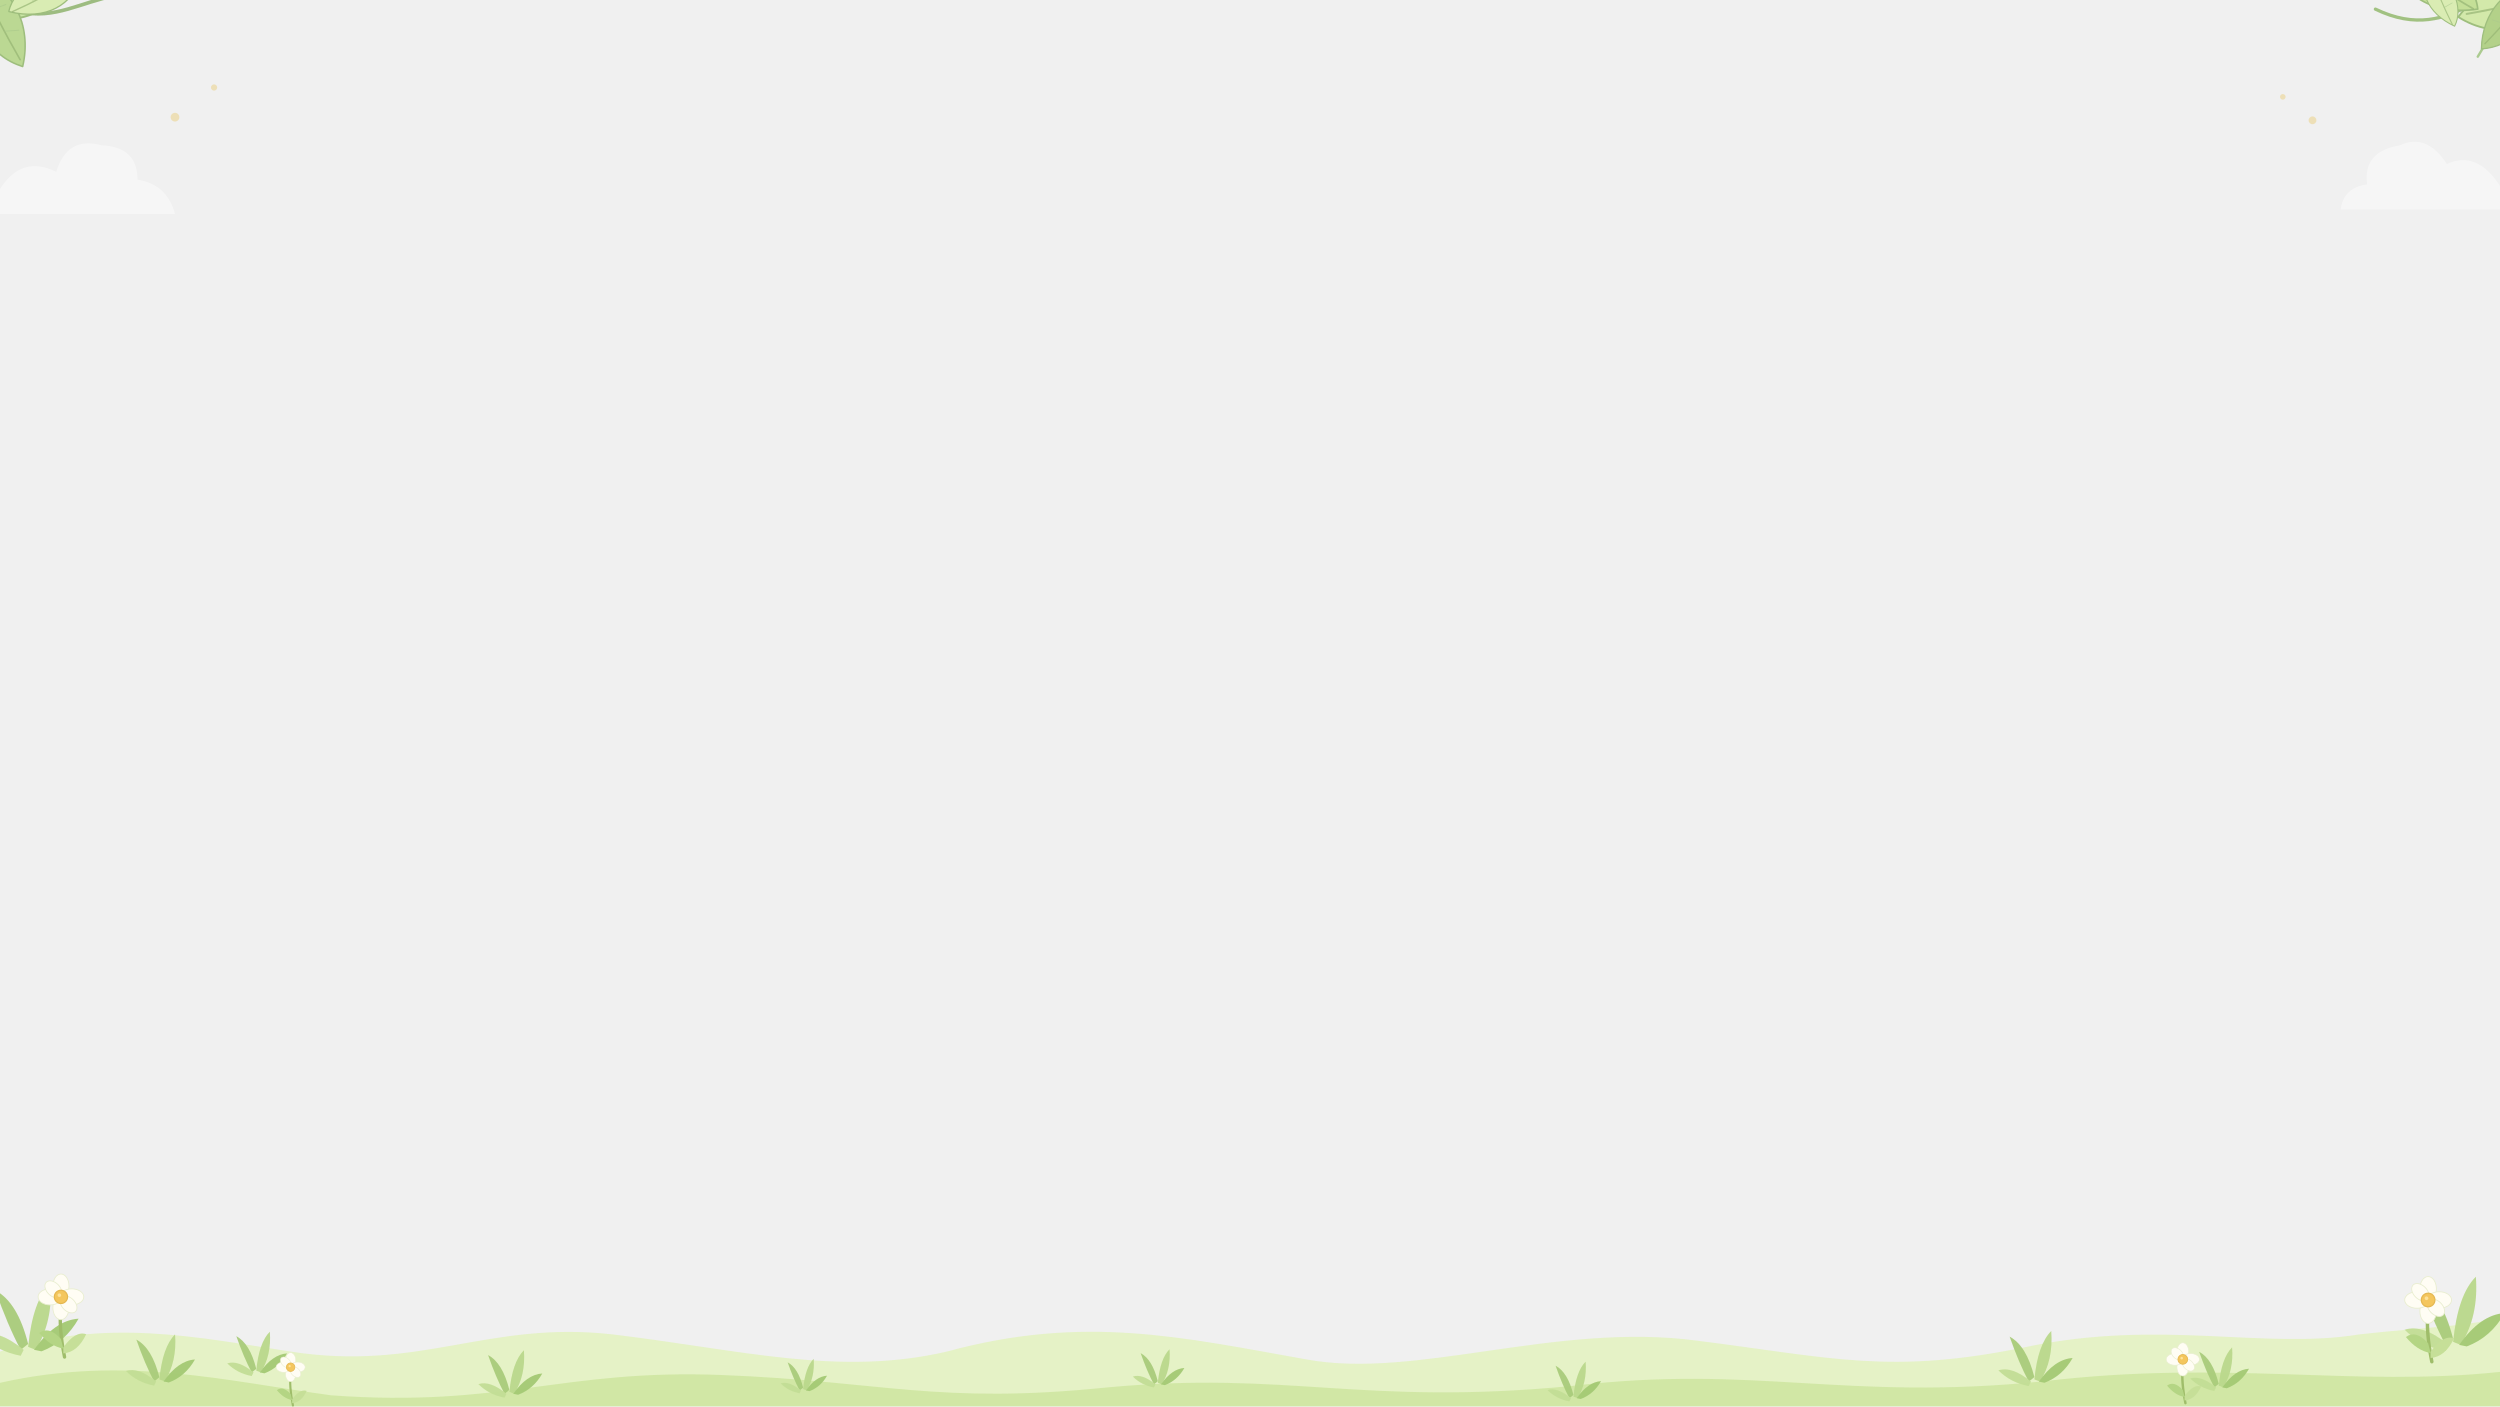
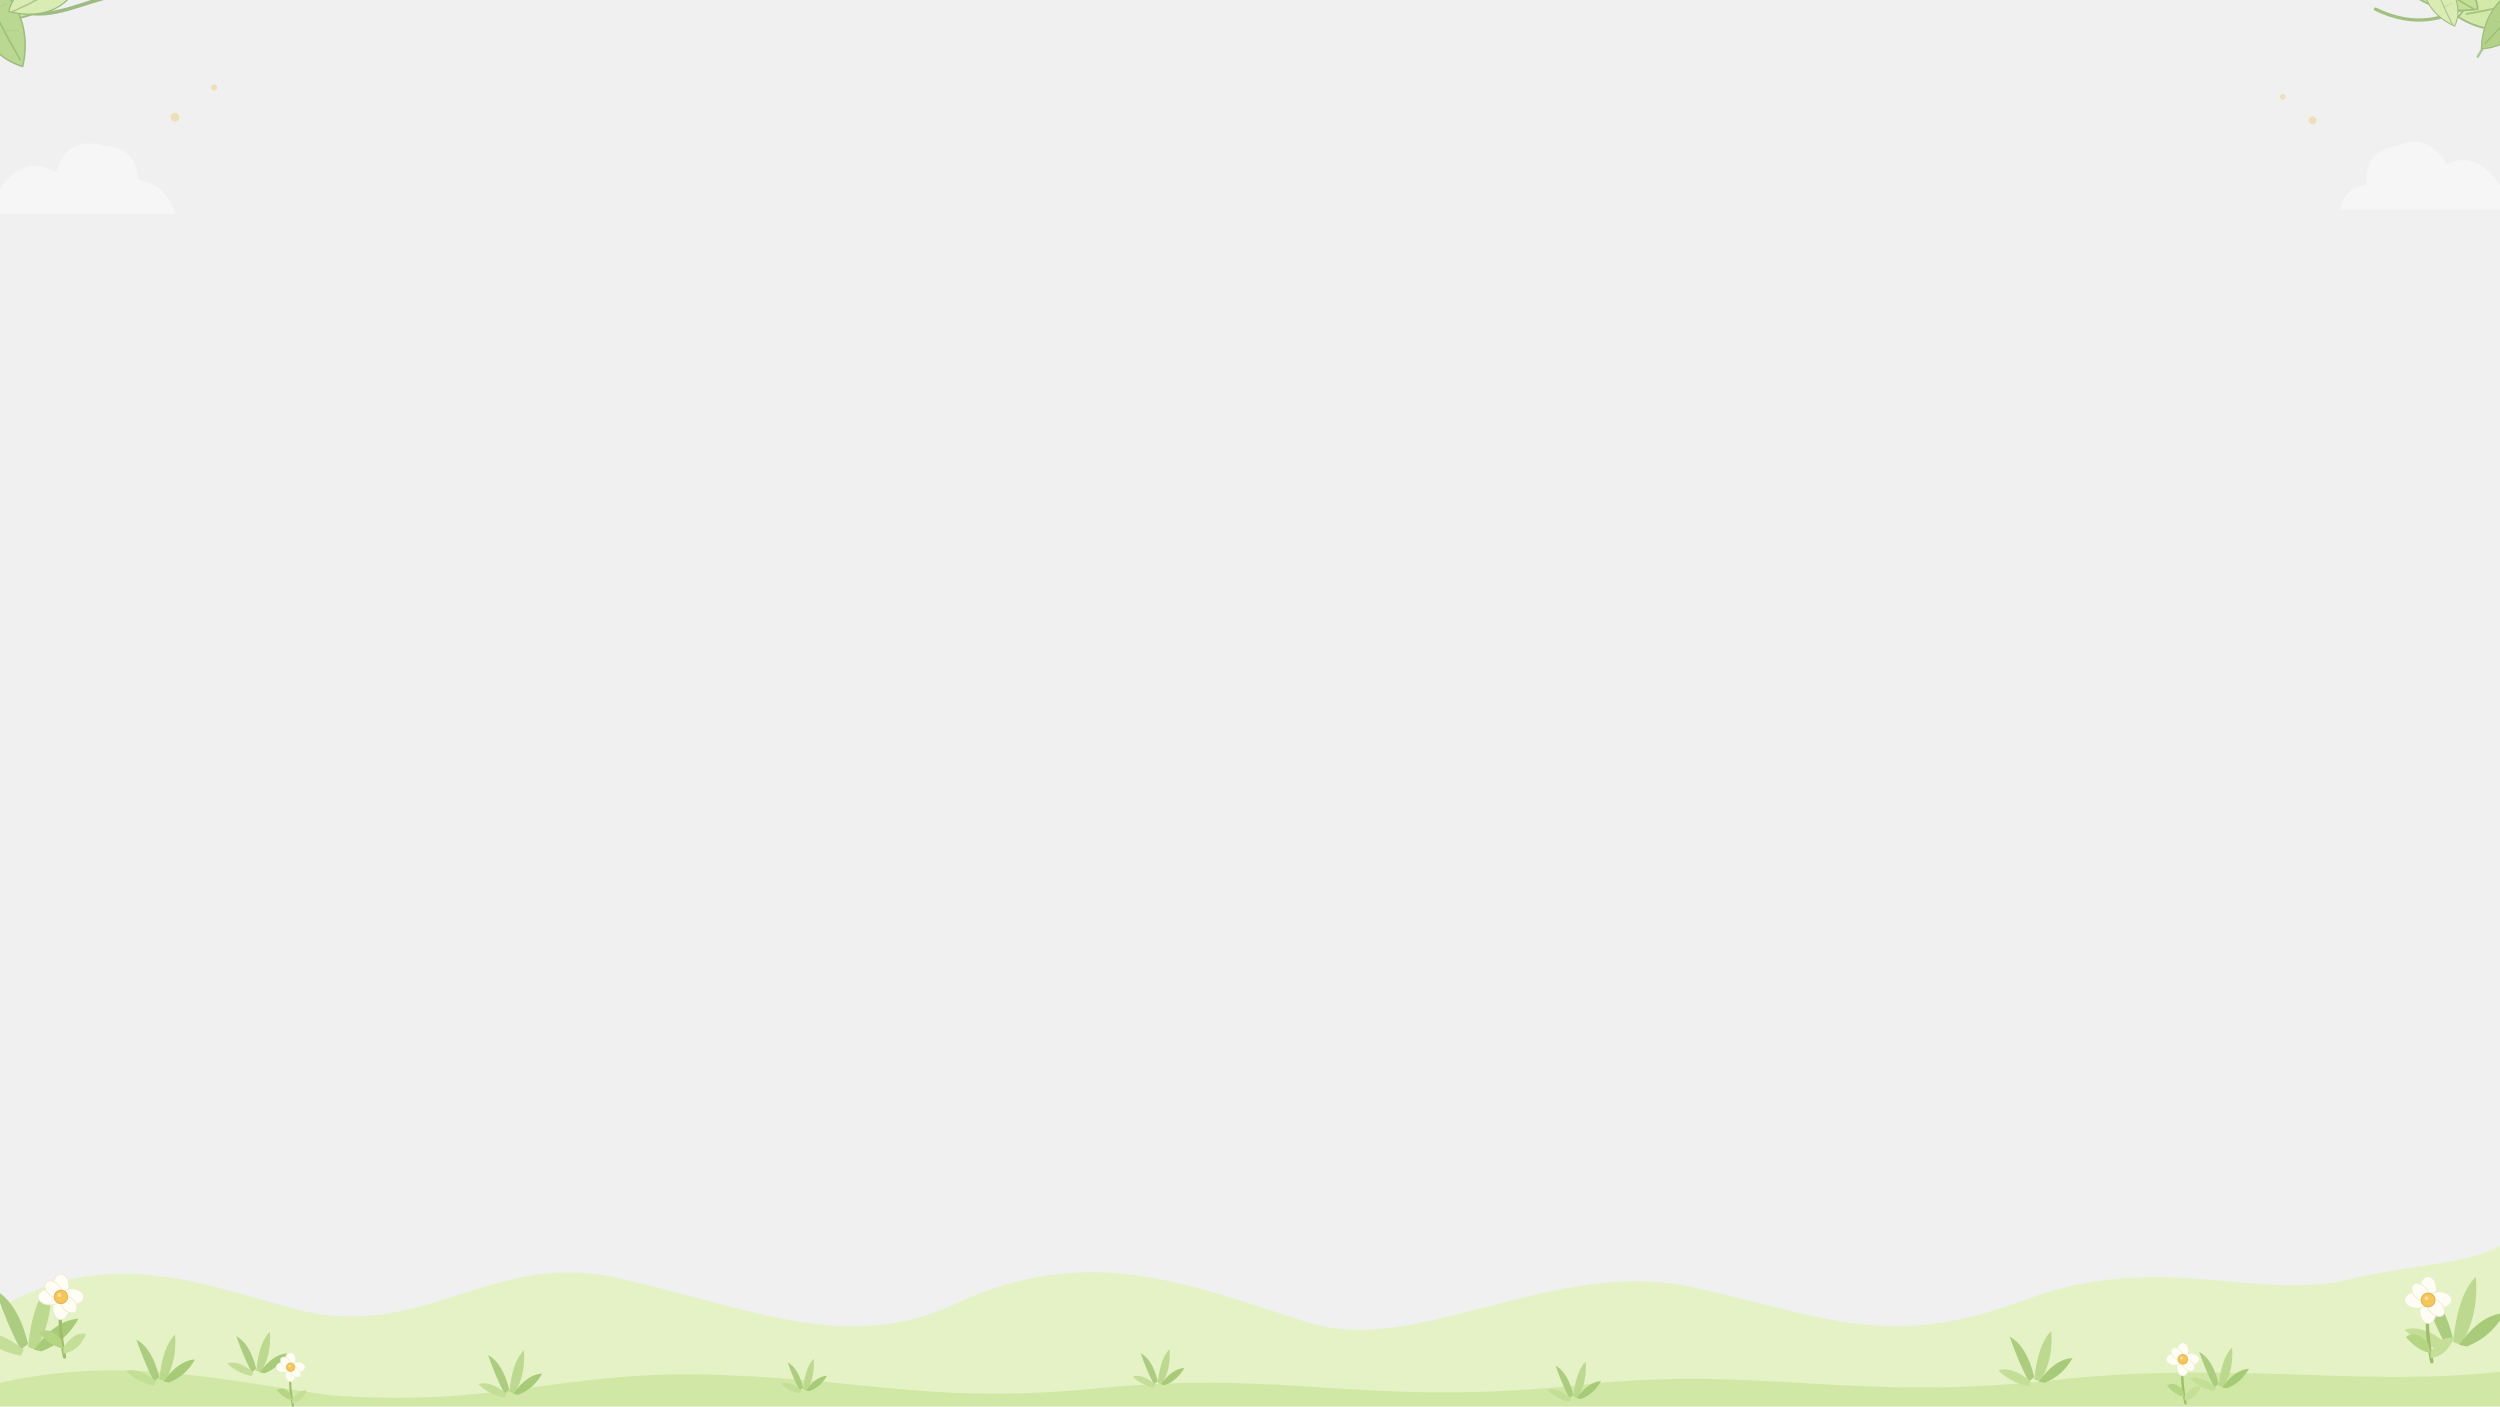
<svg xmlns="http://www.w3.org/2000/svg" xmlns:xlink="http://www.w3.org/1999/xlink" width="1600" height="900" viewBox="0 0 1600 900" preserveAspectRatio="none">
  <defs>
    <g id="leaf">
      <path d="M0 0 C12 -26 52 -39 90 -21 C73 9 39 20 0 0Z" fill="currentColor" stroke="#98BA75" stroke-width="1.5" stroke-linejoin="round" />
      <path d="M4 1 Q40 -6 83 -20" fill="none" stroke="#8EAF69" stroke-width="1.6" stroke-linecap="round" opacity=".68" />
      <path d="M30 -4 L28 -18 M53 -11 L55 -25" fill="none" stroke="#A5C685" stroke-width="1" opacity=".62" />
    </g>
    <g id="grass">
      <path d="M0 38 Q-7 10 -22 2 Q-14 25 -5 42Z" fill="#AACC7C" />
      <path d="M0 40 Q3 9 15 -3 Q17 23 5 42Z" fill="#BAD88C" />
      <path d="M4 42 Q18 22 34 21 Q25 37 9 43Z" fill="#A4CA75" />
      <path d="M-3 42 Q-20 28 -32 32 Q-21 43 -5 46Z" fill="#C3DE96" />
    </g>
    <g id="daisy">
      <path d="M0 8 Q-2 25 3 50" stroke="#9FBD6A" stroke-width="2.8" stroke-linecap="round" fill="none" />
      <path d="M0 35 Q-10 24 -18 30 Q-9 41 2 43" fill="#B4D584" />
      <path d="M2 42 Q12 28 21 31 Q14 46 2 47" fill="#C6DF98" />
      <g fill="#FFFDF4" stroke="#E8EDCF" stroke-width=".7">
        <ellipse cx="0" cy="-9" rx="6.7" ry="10" />
        <ellipse cx="0" cy="9" rx="6.7" ry="10" />
        <ellipse cx="-9" cy="0" rx="10" ry="6.7" />
        <ellipse cx="9" cy="0" rx="10" ry="6.7" />
        <ellipse cx="-6.3" cy="-6.3" rx="5.5" ry="8.3" transform="rotate(-45 -6.3 -6.3)" />
        <ellipse cx="6.3" cy="6.3" rx="5.5" ry="8.3" transform="rotate(-45 6.3 6.3)" />
      </g>
      <circle r="5.5" fill="#F4C65D" stroke="#E4B750" stroke-width="1" />
      <circle cx="-1.3" cy="-1.4" r="1.5" fill="#FFE9A7" opacity=".8" />
    </g>
  </defs>
  <g opacity=".94" transform="translate(-24 -16) scale(0.78)">
    <path d="M-20 -8 C10 5 19 23 47 30 S98 22 125 17" fill="none" stroke="#98B97A" stroke-width="3" stroke-linecap="round" />
    <path d="M18 15 C30 27 31 42 32 61" fill="none" stroke="#A6C889" stroke-width="2.3" stroke-linecap="round" />
    <use xlink:href="#leaf" transform="translate(-18 13) rotate(15) scale(1.07)" color="#C7E4A0" />
    <use xlink:href="#leaf" transform="translate(16 4) rotate(78) scale(.85)" color="#B8D78D" />
    <use xlink:href="#leaf" transform="translate(38 30) rotate(-13) scale(.72)" color="#D8ECAF" />
    <use xlink:href="#leaf" transform="translate(62 19) rotate(-27) scale(.66)" color="#B1D083" />
    <use xlink:href="#leaf" transform="translate(5 53) rotate(-62) scale(.48)" color="#CBE5A1" />
  </g>
  <g transform="translate(1624 -16) scale(-0.78 0.78)" opacity=".93">
    <path d="M-22 -5 C9 8 32 12 54 24 S100 44 133 28" fill="none" stroke="#9BBE79" stroke-width="2.7" stroke-linecap="round" />
    <path d="M32 17 Q32 40 49 67" fill="none" stroke="#A6C889" stroke-width="2" stroke-linecap="round" />
    <use xlink:href="#leaf" transform="translate(-27 10) rotate(28) scale(1.03)" color="#D1E8A5" />
    <use xlink:href="#leaf" transform="translate(4 9) rotate(64) scale(.72)" color="#AFCF82" />
    <use xlink:href="#leaf" transform="translate(49 28) rotate(-19) scale(.92)" color="#C1DE91" />
    <use xlink:href="#leaf" transform="translate(68 42) rotate(-52) scale(.58)" color="#D8ECAF" />
    <use xlink:href="#leaf" transform="translate(17 66) rotate(-70) scale(.40)" color="#B7D88E" />
  </g>
  <g opacity=".42" fill="#FFFFFF">
    <path d="M0 121 Q14 99 36 110 Q43 87 65 93 Q88 94 88 115 Q107 118 112 137              L0 137Z" />
    <path d="M1600 119 Q1585 96 1566 105 Q1553 85 1536 93              Q1512 97 1515 118 Q1500 120 1498 134 L1600 134Z" />
  </g>
-   <path d="M0 865 C68 843 127 856 186 865 C269 878 312 845 392 854            C475 864 537 881 606 865 C694 841 757 856 836 870            C906 883 996 846 1086 858 C1173 869 1210 880 1297 862            C1383 844 1449 864 1510 854 C1555 849 1580 849 1600 843            L1600 900 L0 900Z" fill="#E4F2C4" opacity=".94" />
+   <path transform="translate(0 -720) scale(1 1.8)" d="M0 865 C68 843 127 856 186 865 C269 878 312 845 392 854            C475 864 537 881 606 865 C694 841 757 856 836 870            C906 883 996 846 1086 858 C1173 869 1210 880 1297 862            C1383 844 1449 864 1510 854 C1555 849 1580 849 1600 843            L1600 900 L0 900Z" fill="#E4F2C4" opacity=".94" />
  <path d="M0 885 C80 867 145 884 212 893 C322 901 360 876 462 880            C565 884 600 899 708 888 C825 877 871 900 1006 887            C1124 873 1180 897 1308 884 C1426 870 1506 888 1600 878            L1600 900 L0 900Z" fill="#CEE6A0" opacity=".86" />
  <g opacity=".96">
    <use xlink:href="#grass" transform="translate(18 824) scale(.95)" />
    <use xlink:href="#grass" transform="translate(102 856) scale(.67)" />
    <use xlink:href="#grass" transform="translate(164 854) scale(.58)" />
    <use xlink:href="#grass" transform="translate(326 866) scale(.62)" />
    <use xlink:href="#grass" transform="translate(514 871) scale(.45)" />
    <use xlink:href="#grass" transform="translate(741 865) scale(.50)" />
    <use xlink:href="#grass" transform="translate(1007 873) scale(.52)" />
    <use xlink:href="#grass" transform="translate(1302 854) scale(.72)" />
    <use xlink:href="#grass" transform="translate(1420 864) scale(.57)" />
    <use xlink:href="#grass" transform="translate(1570 820) scale(.97)" />
  </g>
  <use xlink:href="#daisy" transform="translate(39 830) scale(.77)" />
  <use xlink:href="#daisy" transform="translate(186 875) scale(.49)" />
  <use xlink:href="#daisy" transform="translate(1397 870) scale(.56)" />
  <use xlink:href="#daisy" transform="translate(1554 832) scale(.79)" />
  <g fill="#E9C969" opacity=".42">
    <circle cx="112" cy="75" r="2.8" />
    <circle cx="137" cy="56" r="2" />
    <circle cx="1480" cy="77" r="2.5" />
    <circle cx="1461" cy="62" r="1.8" />
  </g>
</svg>
